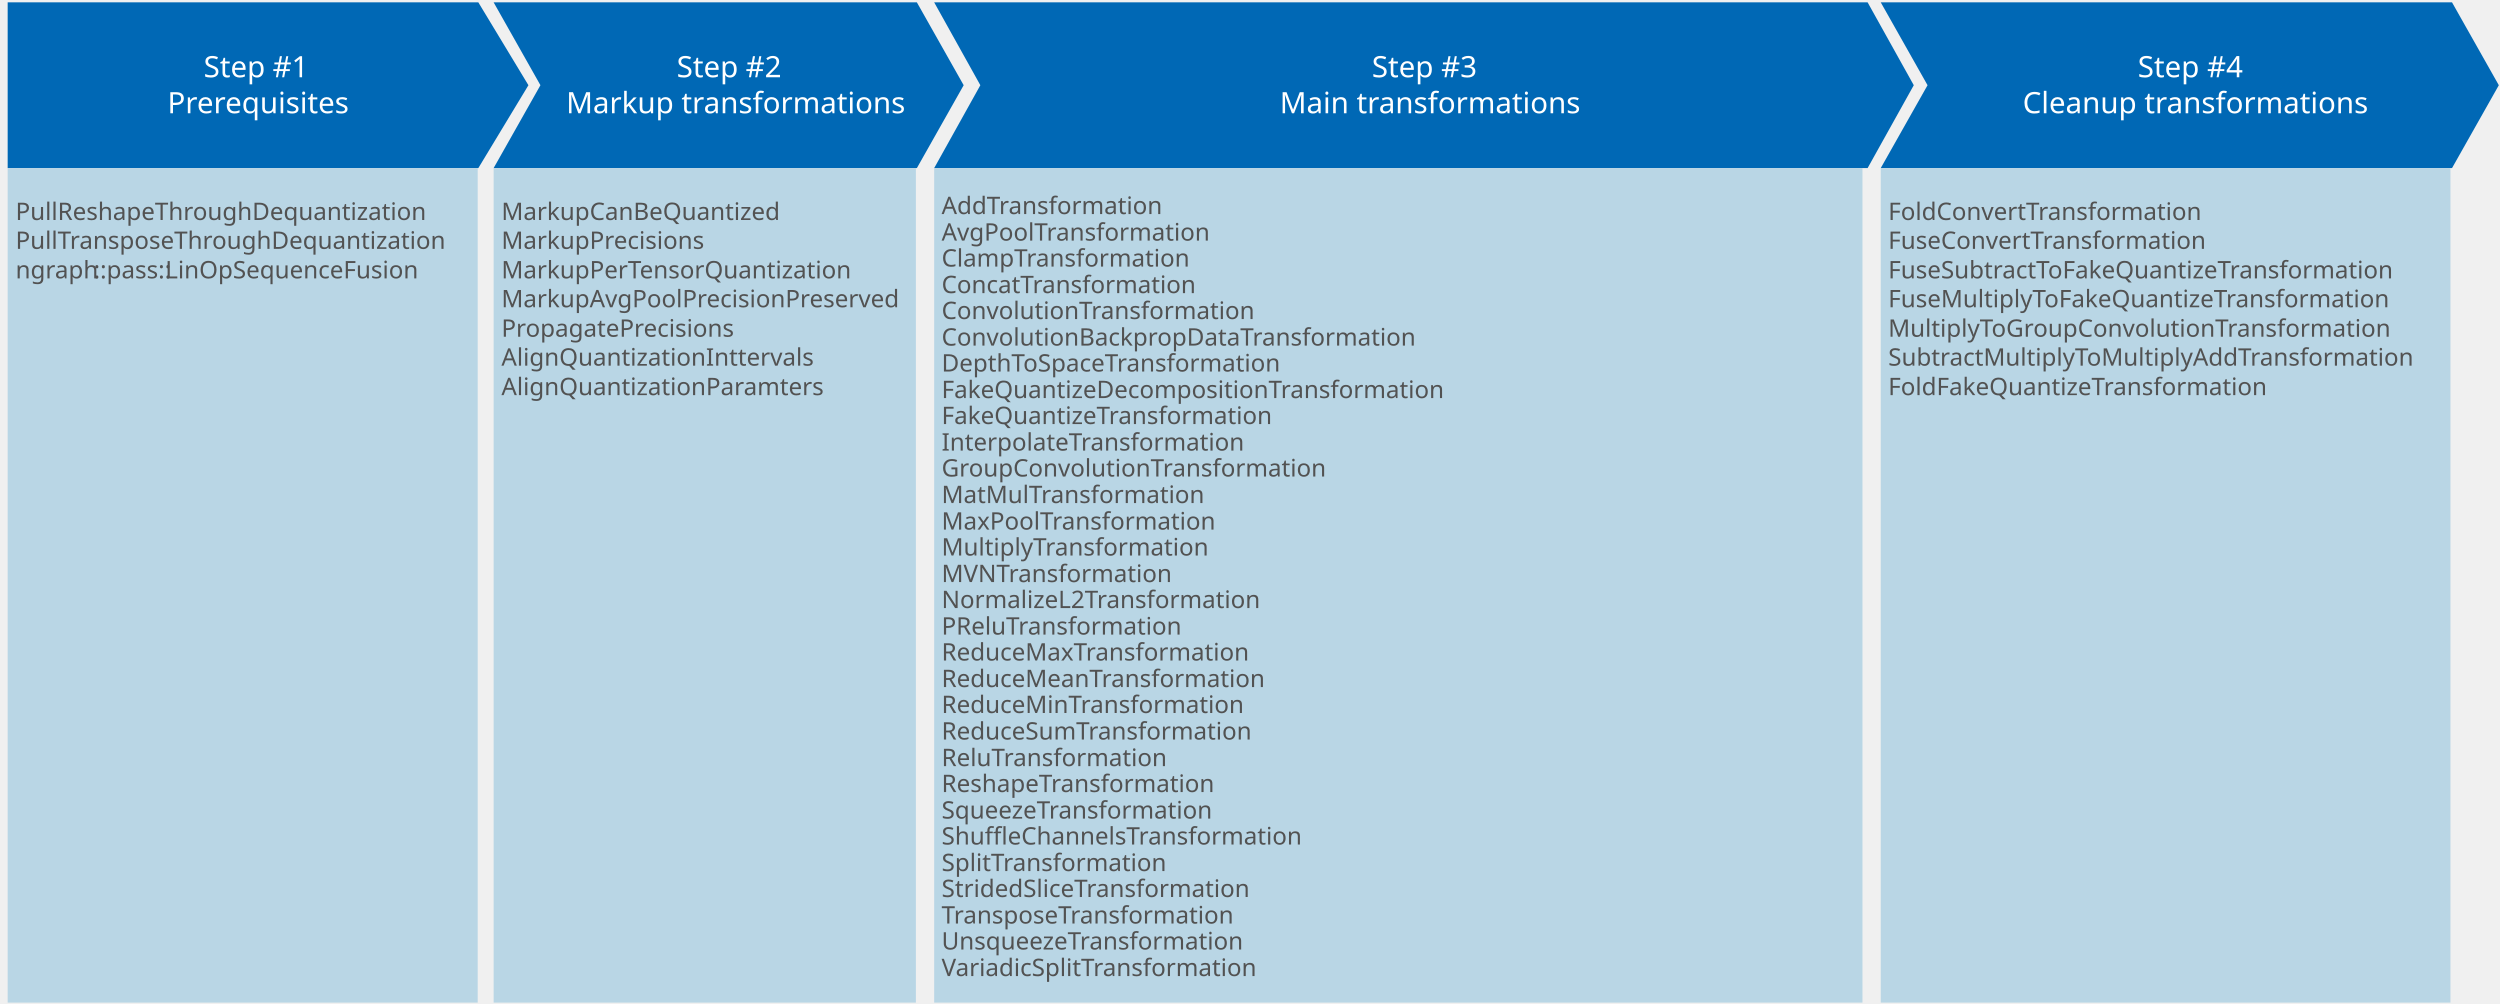
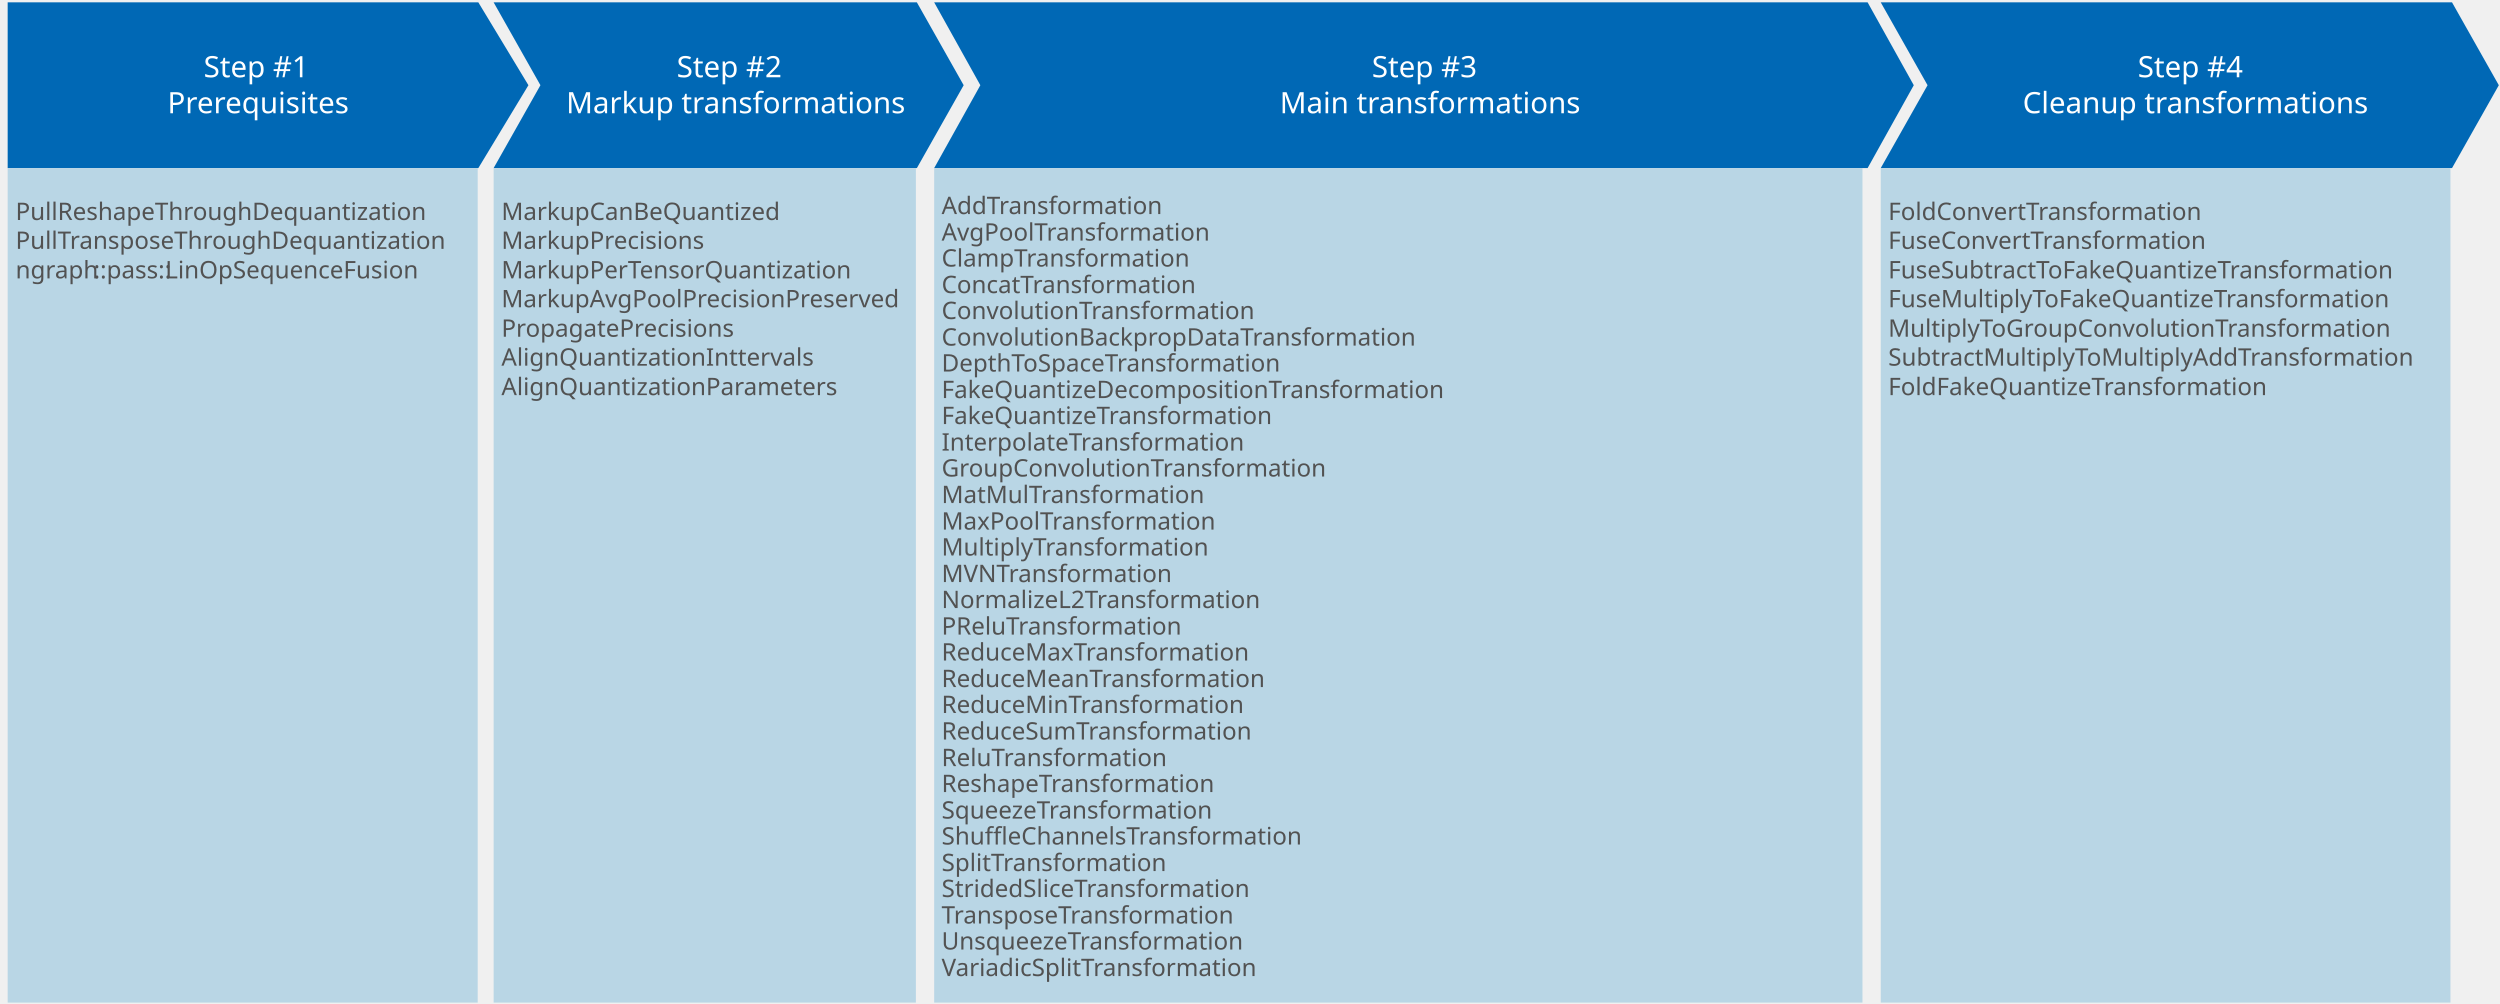
<svg xmlns="http://www.w3.org/2000/svg" width="4239" height="1701" overflow="hidden">
  <defs>
    <clipPath id="clip0">
      <rect x="32" y="462" width="4239" height="1701" />
    </clipPath>
  </defs>
  <g clip-path="url(#clip0)" transform="translate(-32 -462)">
    <path d="M45 466 843.06 466 928 606.5 843.06 747 45 747Z" fill="#0068B5" fill-rule="evenodd" fill-opacity="1" />
-     <text fill="#FFFFFF" fill-opacity="1" font-family="Intel Clear,Intel Clear_MSFontService,sans-serif" font-style="normal" font-variant="normal" font-weight="400" font-stretch="normal" font-size="50" text-anchor="start" direction="ltr" writing-mode="lr-tb" unicode-bidi="normal" text-decoration="none" transform="matrix(1 0 0 1 377.274 593)">Step <tspan fill="#FFFFFF" fill-opacity="1" font-family="Intel Clear,Intel Clear_MSFontService,sans-serif" font-style="normal" font-variant="normal" font-weight="400" font-stretch="normal" font-size="50" text-anchor="start" direction="ltr" writing-mode="lr-tb" unicode-bidi="normal" text-decoration="none" x="116.875" y="0">#1</tspan>
-       <tspan fill="#FFFFFF" fill-opacity="1" font-family="Intel Clear,Intel Clear_MSFontService,sans-serif" font-style="normal" font-variant="normal" font-weight="400" font-stretch="normal" font-size="50" text-anchor="start" direction="ltr" writing-mode="lr-tb" unicode-bidi="normal" text-decoration="none" x="-61.302" y="61">Prerequisites</tspan>
+     <text fill="#FFFFFF" fill-opacity="1" font-family="Intel Clear,Intel Clear_MSFontService,sans-serif" font-style="normal" font-variant="normal" font-weight="400" font-stretch="normal" font-size="50" text-anchor="start" direction="ltr" writing-mode="lr-tb" unicode-bidi="normal" text-decoration="none" transform="matrix(1 0 0 1 377.274 593)">Step #1<tspan fill="#FFFFFF" fill-opacity="1" font-family="Intel Clear,Intel Clear_MSFontService,sans-serif" font-style="normal" font-variant="normal" font-weight="400" font-stretch="normal" font-size="50" text-anchor="start" direction="ltr" writing-mode="lr-tb" unicode-bidi="normal" text-decoration="none" x="-61.302" y="61">Prerequisites</tspan>
    </text>
    <path d="M869 466 1586.65 466 1666 606.5 1586.65 747 869 747 948.349 606.5Z" fill="#0068B5" fill-rule="evenodd" fill-opacity="1" />
-     <text fill="#FFFFFF" fill-opacity="1" font-family="Intel Clear,Intel Clear_MSFontService,sans-serif" font-style="normal" font-variant="normal" font-weight="400" font-stretch="normal" font-size="50" text-anchor="start" direction="ltr" writing-mode="lr-tb" unicode-bidi="normal" text-decoration="none" transform="matrix(1 0 0 1 1179.38 593)">Step <tspan fill="#FFFFFF" fill-opacity="1" font-family="Intel Clear,Intel Clear_MSFontService,sans-serif" font-style="normal" font-variant="normal" font-weight="400" font-stretch="normal" font-size="50" text-anchor="start" direction="ltr" writing-mode="lr-tb" unicode-bidi="normal" text-decoration="none" x="116.875" y="0">#2</tspan>
-       <tspan fill="#FFFFFF" fill-opacity="1" font-family="Intel Clear,Intel Clear_MSFontService,sans-serif" font-style="normal" font-variant="normal" font-weight="400" font-stretch="normal" font-size="50" text-anchor="start" direction="ltr" writing-mode="lr-tb" unicode-bidi="normal" text-decoration="none" x="-187.344" y="61">Markup transformations</tspan>
+     <text fill="#FFFFFF" fill-opacity="1" font-family="Intel Clear,Intel Clear_MSFontService,sans-serif" font-style="normal" font-variant="normal" font-weight="400" font-stretch="normal" font-size="50" text-anchor="start" direction="ltr" writing-mode="lr-tb" unicode-bidi="normal" text-decoration="none" transform="matrix(1 0 0 1 1179.38 593)">Step #2<tspan fill="#FFFFFF" fill-opacity="1" font-family="Intel Clear,Intel Clear_MSFontService,sans-serif" font-style="normal" font-variant="normal" font-weight="400" font-stretch="normal" font-size="50" text-anchor="start" direction="ltr" writing-mode="lr-tb" unicode-bidi="normal" text-decoration="none" x="-187.344" y="61">Markup transformations</tspan>
    </text>
    <path d="M1616 466 3198.73 466 3277 606.501 3198.73 747 1616 747 1694.27 606.501Z" fill="#0068B5" fill-rule="evenodd" fill-opacity="1" />
    <text fill="#FFFFFF" fill-opacity="1" font-family="Intel Clear,Intel Clear_MSFontService,sans-serif" font-style="normal" font-variant="normal" font-weight="400" font-stretch="normal" font-size="50" text-anchor="start" direction="ltr" writing-mode="lr-tb" unicode-bidi="normal" text-decoration="none" transform="matrix(1 0 0 1 2358.1 593)">Step #3<tspan fill="#FFFFFF" fill-opacity="1" font-family="Intel Clear,Intel Clear_MSFontService,sans-serif" font-style="normal" font-variant="normal" font-weight="400" font-stretch="normal" font-size="50" text-anchor="start" direction="ltr" writing-mode="lr-tb" unicode-bidi="normal" text-decoration="none" x="-156.131" y="61">Main transformations</tspan>
    </text>
    <path d="M3221 466 4189.65 466 4269 606.501 4189.65 747 3221 747 3300.35 606.501Z" fill="#0068B5" fill-rule="evenodd" fill-opacity="1" />
    <text fill="#FFFFFF" fill-opacity="1" font-family="Intel Clear,Intel Clear_MSFontService,sans-serif" font-style="normal" font-variant="normal" font-weight="400" font-stretch="normal" font-size="50" text-anchor="start" direction="ltr" writing-mode="lr-tb" unicode-bidi="normal" text-decoration="none" transform="matrix(1 0 0 1 3656.77 593)">Step #4<tspan fill="#FFFFFF" fill-opacity="1" font-family="Intel Clear,Intel Clear_MSFontService,sans-serif" font-style="normal" font-variant="normal" font-weight="400" font-stretch="normal" font-size="50" text-anchor="start" direction="ltr" writing-mode="lr-tb" unicode-bidi="normal" text-decoration="none" x="-195.09" y="61">Cleanup transformations</tspan>
    </text>
    <rect x="45" y="747" width="797" height="1415" fill="#B9D6E5" fill-opacity="1" />
    <text fill="#525252" fill-opacity="1" font-family="Intel Clear,Intel Clear_MSFontService,sans-serif" font-style="normal" font-variant="normal" font-weight="400" font-stretch="normal" font-size="41" text-anchor="start" direction="ltr" writing-mode="lr-tb" unicode-bidi="normal" text-decoration="none" transform="matrix(1 0 0 1 58.4032 835)">PullReshapeThroughDequantization<tspan fill="#525252" fill-opacity="1" font-family="Intel Clear,Intel Clear_MSFontService,sans-serif" font-style="normal" font-variant="normal" font-weight="400" font-stretch="normal" font-size="41" text-anchor="start" direction="ltr" writing-mode="lr-tb" unicode-bidi="normal" text-decoration="none" x="0" y="49">PullTransposeThroughDequantization</tspan>
      <tspan fill="#525252" fill-opacity="1" font-family="Intel Clear,Intel Clear_MSFontService,sans-serif" font-style="normal" font-variant="normal" font-weight="400" font-stretch="normal" font-size="41" text-anchor="start" direction="ltr" writing-mode="lr-tb" unicode-bidi="normal" text-decoration="none" x="0" y="99">ngraph</tspan>
      <tspan fill="#525252" fill-opacity="1" font-family="Intel Clear,Intel Clear_MSFontService,sans-serif" font-style="normal" font-variant="normal" font-weight="400" font-stretch="normal" font-size="41" text-anchor="start" direction="ltr" writing-mode="lr-tb" unicode-bidi="normal" text-decoration="none" x="132.344" y="99">::pass::</tspan>
      <tspan fill="#525252" fill-opacity="1" font-family="Intel Clear,Intel Clear_MSFontService,sans-serif" font-style="normal" font-variant="normal" font-weight="400" font-stretch="normal" font-size="41" text-anchor="start" direction="ltr" writing-mode="lr-tb" unicode-bidi="normal" text-decoration="none" x="253.802" y="99">LinOpSequenceFusion</tspan>
    </text>
    <rect x="869" y="747" width="716" height="1415" fill="#B9D6E5" fill-opacity="1" />
    <text fill="#525252" fill-opacity="1" font-family="Intel Clear,Intel Clear_MSFontService,sans-serif" font-style="normal" font-variant="normal" font-weight="400" font-stretch="normal" font-size="41" text-anchor="start" direction="ltr" writing-mode="lr-tb" unicode-bidi="normal" text-decoration="none" transform="matrix(1 0 0 1 882.212 835)">MarkupCanBeQuantized<tspan fill="#525252" fill-opacity="1" font-family="Intel Clear,Intel Clear_MSFontService,sans-serif" font-style="normal" font-variant="normal" font-weight="400" font-stretch="normal" font-size="41" text-anchor="start" direction="ltr" writing-mode="lr-tb" unicode-bidi="normal" text-decoration="none" x="0" y="49">MarkupPrecisions</tspan>
      <tspan fill="#525252" fill-opacity="1" font-family="Intel Clear,Intel Clear_MSFontService,sans-serif" font-style="normal" font-variant="normal" font-weight="400" font-stretch="normal" font-size="41" text-anchor="start" direction="ltr" writing-mode="lr-tb" unicode-bidi="normal" text-decoration="none" x="0" y="99">MarkupPerTensorQuantization</tspan>
      <tspan fill="#525252" fill-opacity="1" font-family="Intel Clear,Intel Clear_MSFontService,sans-serif" font-style="normal" font-variant="normal" font-weight="400" font-stretch="normal" font-size="41" text-anchor="start" direction="ltr" writing-mode="lr-tb" unicode-bidi="normal" text-decoration="none" x="0" y="148">MarkupAvgPoolPrecisionPreserved</tspan>
      <tspan fill="#525252" fill-opacity="1" font-family="Intel Clear,Intel Clear_MSFontService,sans-serif" font-style="normal" font-variant="normal" font-weight="400" font-stretch="normal" font-size="41" text-anchor="start" direction="ltr" writing-mode="lr-tb" unicode-bidi="normal" text-decoration="none" x="0" y="198">PropagatePrecisions</tspan>
      <tspan fill="#525252" fill-opacity="1" font-family="Intel Clear,Intel Clear_MSFontService,sans-serif" font-style="normal" font-variant="normal" font-weight="400" font-stretch="normal" font-size="41" text-anchor="start" direction="ltr" writing-mode="lr-tb" unicode-bidi="normal" text-decoration="none" x="0" y="247">AlignQuantizationInttervals</tspan>
-       <tspan fill="#525252" fill-opacity="1" font-family="Intel Clear,Intel Clear_MSFontService,sans-serif" font-style="normal" font-variant="normal" font-weight="400" font-stretch="normal" font-size="41" text-anchor="start" direction="ltr" writing-mode="lr-tb" unicode-bidi="normal" text-decoration="none" x="0" y="297">AlignQuantizationParamters</tspan>
+       <tspan fill="#525252" fill-opacity="1" font-family="Intel Clear,Intel Clear_MSFontService,sans-serif" font-style="normal" font-variant="normal" font-weight="400" font-stretch="normal" font-size="41" text-anchor="start" direction="ltr" writing-mode="lr-tb" unicode-bidi="normal" text-decoration="none" x="0" y="297">AlignQuantizationParameters</tspan>
    </text>
    <rect x="1616" y="747" width="1574" height="1415" fill="#B9D6E5" fill-opacity="1" />
    <text fill="#525252" fill-opacity="1" font-family="Intel Clear,Intel Clear_MSFontService,sans-serif" font-style="normal" font-variant="normal" font-weight="400" font-stretch="normal" font-size="41" text-anchor="start" direction="ltr" writing-mode="lr-tb" unicode-bidi="normal" text-decoration="none" transform="matrix(1 0 0 1 1628.55 825)">AddTransformation<tspan fill="#525252" fill-opacity="1" font-family="Intel Clear,Intel Clear_MSFontService,sans-serif" font-style="normal" font-variant="normal" font-weight="400" font-stretch="normal" font-size="41" text-anchor="start" direction="ltr" writing-mode="lr-tb" unicode-bidi="normal" text-decoration="none" x="0" y="45">AvgPoolTransformation</tspan>
      <tspan fill="#525252" fill-opacity="1" font-family="Intel Clear,Intel Clear_MSFontService,sans-serif" font-style="normal" font-variant="normal" font-weight="400" font-stretch="normal" font-size="41" text-anchor="start" direction="ltr" writing-mode="lr-tb" unicode-bidi="normal" text-decoration="none" x="0" y="89">ClampTransformation</tspan>
      <tspan fill="#525252" fill-opacity="1" font-family="Intel Clear,Intel Clear_MSFontService,sans-serif" font-style="normal" font-variant="normal" font-weight="400" font-stretch="normal" font-size="41" text-anchor="start" direction="ltr" writing-mode="lr-tb" unicode-bidi="normal" text-decoration="none" x="0" y="134">ConcatTransformation</tspan>
      <tspan fill="#525252" fill-opacity="1" font-family="Intel Clear,Intel Clear_MSFontService,sans-serif" font-style="normal" font-variant="normal" font-weight="400" font-stretch="normal" font-size="41" text-anchor="start" direction="ltr" writing-mode="lr-tb" unicode-bidi="normal" text-decoration="none" x="0" y="178">ConvolutionTransformation</tspan>
      <tspan fill="#525252" fill-opacity="1" font-family="Intel Clear,Intel Clear_MSFontService,sans-serif" font-style="normal" font-variant="normal" font-weight="400" font-stretch="normal" font-size="41" text-anchor="start" direction="ltr" writing-mode="lr-tb" unicode-bidi="normal" text-decoration="none" x="0" y="223">ConvolutionBackpropDataTransformation</tspan>
      <tspan fill="#525252" fill-opacity="1" font-family="Intel Clear,Intel Clear_MSFontService,sans-serif" font-style="normal" font-variant="normal" font-weight="400" font-stretch="normal" font-size="41" text-anchor="start" direction="ltr" writing-mode="lr-tb" unicode-bidi="normal" text-decoration="none" x="0" y="267">DepthToSpaceTransformation</tspan>
      <tspan fill="#525252" fill-opacity="1" font-family="Intel Clear,Intel Clear_MSFontService,sans-serif" font-style="normal" font-variant="normal" font-weight="400" font-stretch="normal" font-size="41" text-anchor="start" direction="ltr" writing-mode="lr-tb" unicode-bidi="normal" text-decoration="none" x="0" y="312">FakeQuantizeDecompositionTransformation</tspan>
      <tspan fill="#525252" fill-opacity="1" font-family="Intel Clear,Intel Clear_MSFontService,sans-serif" font-style="normal" font-variant="normal" font-weight="400" font-stretch="normal" font-size="41" text-anchor="start" direction="ltr" writing-mode="lr-tb" unicode-bidi="normal" text-decoration="none" x="0" y="356">FakeQuantizeTransformation</tspan>
      <tspan fill="#525252" fill-opacity="1" font-family="Intel Clear,Intel Clear_MSFontService,sans-serif" font-style="normal" font-variant="normal" font-weight="400" font-stretch="normal" font-size="41" text-anchor="start" direction="ltr" writing-mode="lr-tb" unicode-bidi="normal" text-decoration="none" x="0" y="401">InterpolateTransformation</tspan>
      <tspan fill="#525252" fill-opacity="1" font-family="Intel Clear,Intel Clear_MSFontService,sans-serif" font-style="normal" font-variant="normal" font-weight="400" font-stretch="normal" font-size="41" text-anchor="start" direction="ltr" writing-mode="lr-tb" unicode-bidi="normal" text-decoration="none" x="0" y="445">GroupConvolutionTransformation</tspan>
      <tspan fill="#525252" fill-opacity="1" font-family="Intel Clear,Intel Clear_MSFontService,sans-serif" font-style="normal" font-variant="normal" font-weight="400" font-stretch="normal" font-size="41" text-anchor="start" direction="ltr" writing-mode="lr-tb" unicode-bidi="normal" text-decoration="none" x="0" y="490">MatMulTransformation</tspan>
      <tspan fill="#525252" fill-opacity="1" font-family="Intel Clear,Intel Clear_MSFontService,sans-serif" font-style="normal" font-variant="normal" font-weight="400" font-stretch="normal" font-size="41" text-anchor="start" direction="ltr" writing-mode="lr-tb" unicode-bidi="normal" text-decoration="none" x="0" y="535">MaxPoolTransformation</tspan>
      <tspan fill="#525252" fill-opacity="1" font-family="Intel Clear,Intel Clear_MSFontService,sans-serif" font-style="normal" font-variant="normal" font-weight="400" font-stretch="normal" font-size="41" text-anchor="start" direction="ltr" writing-mode="lr-tb" unicode-bidi="normal" text-decoration="none" x="0" y="579">MultiplyTransformation</tspan>
      <tspan fill="#525252" fill-opacity="1" font-family="Intel Clear,Intel Clear_MSFontService,sans-serif" font-style="normal" font-variant="normal" font-weight="400" font-stretch="normal" font-size="41" text-anchor="start" direction="ltr" writing-mode="lr-tb" unicode-bidi="normal" text-decoration="none" x="0" y="624">MVNTransformation</tspan>
      <tspan fill="#525252" fill-opacity="1" font-family="Intel Clear,Intel Clear_MSFontService,sans-serif" font-style="normal" font-variant="normal" font-weight="400" font-stretch="normal" font-size="41" text-anchor="start" direction="ltr" writing-mode="lr-tb" unicode-bidi="normal" text-decoration="none" x="0" y="668">NormalizeL2Transformation</tspan>
      <tspan fill="#525252" fill-opacity="1" font-family="Intel Clear,Intel Clear_MSFontService,sans-serif" font-style="normal" font-variant="normal" font-weight="400" font-stretch="normal" font-size="41" text-anchor="start" direction="ltr" writing-mode="lr-tb" unicode-bidi="normal" text-decoration="none" x="0" y="713">PReluTransformation</tspan>
      <tspan fill="#525252" fill-opacity="1" font-family="Intel Clear,Intel Clear_MSFontService,sans-serif" font-style="normal" font-variant="normal" font-weight="400" font-stretch="normal" font-size="41" text-anchor="start" direction="ltr" writing-mode="lr-tb" unicode-bidi="normal" text-decoration="none" x="0" y="757">ReduceMaxTransformation</tspan>
      <tspan fill="#525252" fill-opacity="1" font-family="Intel Clear,Intel Clear_MSFontService,sans-serif" font-style="normal" font-variant="normal" font-weight="400" font-stretch="normal" font-size="41" text-anchor="start" direction="ltr" writing-mode="lr-tb" unicode-bidi="normal" text-decoration="none" x="0" y="802">ReduceMeanTransformation</tspan>
      <tspan fill="#525252" fill-opacity="1" font-family="Intel Clear,Intel Clear_MSFontService,sans-serif" font-style="normal" font-variant="normal" font-weight="400" font-stretch="normal" font-size="41" text-anchor="start" direction="ltr" writing-mode="lr-tb" unicode-bidi="normal" text-decoration="none" x="0" y="846">ReduceMinTransformation</tspan>
      <tspan fill="#525252" fill-opacity="1" font-family="Intel Clear,Intel Clear_MSFontService,sans-serif" font-style="normal" font-variant="normal" font-weight="400" font-stretch="normal" font-size="41" text-anchor="start" direction="ltr" writing-mode="lr-tb" unicode-bidi="normal" text-decoration="none" x="0" y="891">ReduceSumTransformation</tspan>
      <tspan fill="#525252" fill-opacity="1" font-family="Intel Clear,Intel Clear_MSFontService,sans-serif" font-style="normal" font-variant="normal" font-weight="400" font-stretch="normal" font-size="41" text-anchor="start" direction="ltr" writing-mode="lr-tb" unicode-bidi="normal" text-decoration="none" x="0" y="936">ReluTransformation</tspan>
      <tspan fill="#525252" fill-opacity="1" font-family="Intel Clear,Intel Clear_MSFontService,sans-serif" font-style="normal" font-variant="normal" font-weight="400" font-stretch="normal" font-size="41" text-anchor="start" direction="ltr" writing-mode="lr-tb" unicode-bidi="normal" text-decoration="none" x="0" y="980">ReshapeTransformation</tspan>
      <tspan fill="#525252" fill-opacity="1" font-family="Intel Clear,Intel Clear_MSFontService,sans-serif" font-style="normal" font-variant="normal" font-weight="400" font-stretch="normal" font-size="41" text-anchor="start" direction="ltr" writing-mode="lr-tb" unicode-bidi="normal" text-decoration="none" x="0" y="1025">SqueezeTransformation</tspan>
      <tspan fill="#525252" fill-opacity="1" font-family="Intel Clear,Intel Clear_MSFontService,sans-serif" font-style="normal" font-variant="normal" font-weight="400" font-stretch="normal" font-size="41" text-anchor="start" direction="ltr" writing-mode="lr-tb" unicode-bidi="normal" text-decoration="none" x="0" y="1069">ShuffleChannelsTransformation</tspan>
      <tspan fill="#525252" fill-opacity="1" font-family="Intel Clear,Intel Clear_MSFontService,sans-serif" font-style="normal" font-variant="normal" font-weight="400" font-stretch="normal" font-size="41" text-anchor="start" direction="ltr" writing-mode="lr-tb" unicode-bidi="normal" text-decoration="none" x="0" y="1114">SplitTransformation</tspan>
      <tspan fill="#525252" fill-opacity="1" font-family="Intel Clear,Intel Clear_MSFontService,sans-serif" font-style="normal" font-variant="normal" font-weight="400" font-stretch="normal" font-size="41" text-anchor="start" direction="ltr" writing-mode="lr-tb" unicode-bidi="normal" text-decoration="none" x="0" y="1158">StridedSliceTransformation</tspan>
      <tspan fill="#525252" fill-opacity="1" font-family="Intel Clear,Intel Clear_MSFontService,sans-serif" font-style="normal" font-variant="normal" font-weight="400" font-stretch="normal" font-size="41" text-anchor="start" direction="ltr" writing-mode="lr-tb" unicode-bidi="normal" text-decoration="none" x="0" y="1203">TransposeTransformation</tspan>
      <tspan fill="#525252" fill-opacity="1" font-family="Intel Clear,Intel Clear_MSFontService,sans-serif" font-style="normal" font-variant="normal" font-weight="400" font-stretch="normal" font-size="41" text-anchor="start" direction="ltr" writing-mode="lr-tb" unicode-bidi="normal" text-decoration="none" x="0" y="1247">UnsqueezeTransformation</tspan>
      <tspan fill="#525252" fill-opacity="1" font-family="Intel Clear,Intel Clear_MSFontService,sans-serif" font-style="normal" font-variant="normal" font-weight="400" font-stretch="normal" font-size="41" text-anchor="start" direction="ltr" writing-mode="lr-tb" unicode-bidi="normal" text-decoration="none" x="0" y="1292">VariadicSplitTransformation</tspan>
    </text>
    <rect x="3221" y="747" width="966" height="1415" fill="#B9D6E5" fill-opacity="1" />
    <text fill="#525252" fill-opacity="1" font-family="Intel Clear,Intel Clear_MSFontService,sans-serif" font-style="normal" font-variant="normal" font-weight="400" font-stretch="normal" font-size="41" text-anchor="start" direction="ltr" writing-mode="lr-tb" unicode-bidi="normal" text-decoration="none" transform="matrix(1 0 0 1 3233.67 835)">FoldConvertTransformation<tspan fill="#525252" fill-opacity="1" font-family="Intel Clear,Intel Clear_MSFontService,sans-serif" font-style="normal" font-variant="normal" font-weight="400" font-stretch="normal" font-size="41" text-anchor="start" direction="ltr" writing-mode="lr-tb" unicode-bidi="normal" text-decoration="none" x="0" y="49">FuseConvertTransformation</tspan>
      <tspan fill="#525252" fill-opacity="1" font-family="Intel Clear,Intel Clear_MSFontService,sans-serif" font-style="normal" font-variant="normal" font-weight="400" font-stretch="normal" font-size="41" text-anchor="start" direction="ltr" writing-mode="lr-tb" unicode-bidi="normal" text-decoration="none" x="0" y="99">FuseSubtractToFakeQuantizeTransformation</tspan>
      <tspan fill="#525252" fill-opacity="1" font-family="Intel Clear,Intel Clear_MSFontService,sans-serif" font-style="normal" font-variant="normal" font-weight="400" font-stretch="normal" font-size="41" text-anchor="start" direction="ltr" writing-mode="lr-tb" unicode-bidi="normal" text-decoration="none" x="0" y="148">FuseMultiplyToFakeQuantizeTransformation</tspan>
      <tspan fill="#525252" fill-opacity="1" font-family="Intel Clear,Intel Clear_MSFontService,sans-serif" font-style="normal" font-variant="normal" font-weight="400" font-stretch="normal" font-size="41" text-anchor="start" direction="ltr" writing-mode="lr-tb" unicode-bidi="normal" text-decoration="none" x="0" y="198">MultiplyToGroupConvolutionTransformation</tspan>
      <tspan fill="#525252" fill-opacity="1" font-family="Intel Clear,Intel Clear_MSFontService,sans-serif" font-style="normal" font-variant="normal" font-weight="400" font-stretch="normal" font-size="41" text-anchor="start" direction="ltr" writing-mode="lr-tb" unicode-bidi="normal" text-decoration="none" x="0" y="247">SubtractMultiplyToMultiplyAddTransformation</tspan>
      <tspan fill="#525252" fill-opacity="1" font-family="Intel Clear,Intel Clear_MSFontService,sans-serif" font-style="normal" font-variant="normal" font-weight="400" font-stretch="normal" font-size="41" text-anchor="start" direction="ltr" writing-mode="lr-tb" unicode-bidi="normal" text-decoration="none" x="0" y="297">FoldFakeQuantizeTransformation</tspan>
    </text>
  </g>
</svg>
